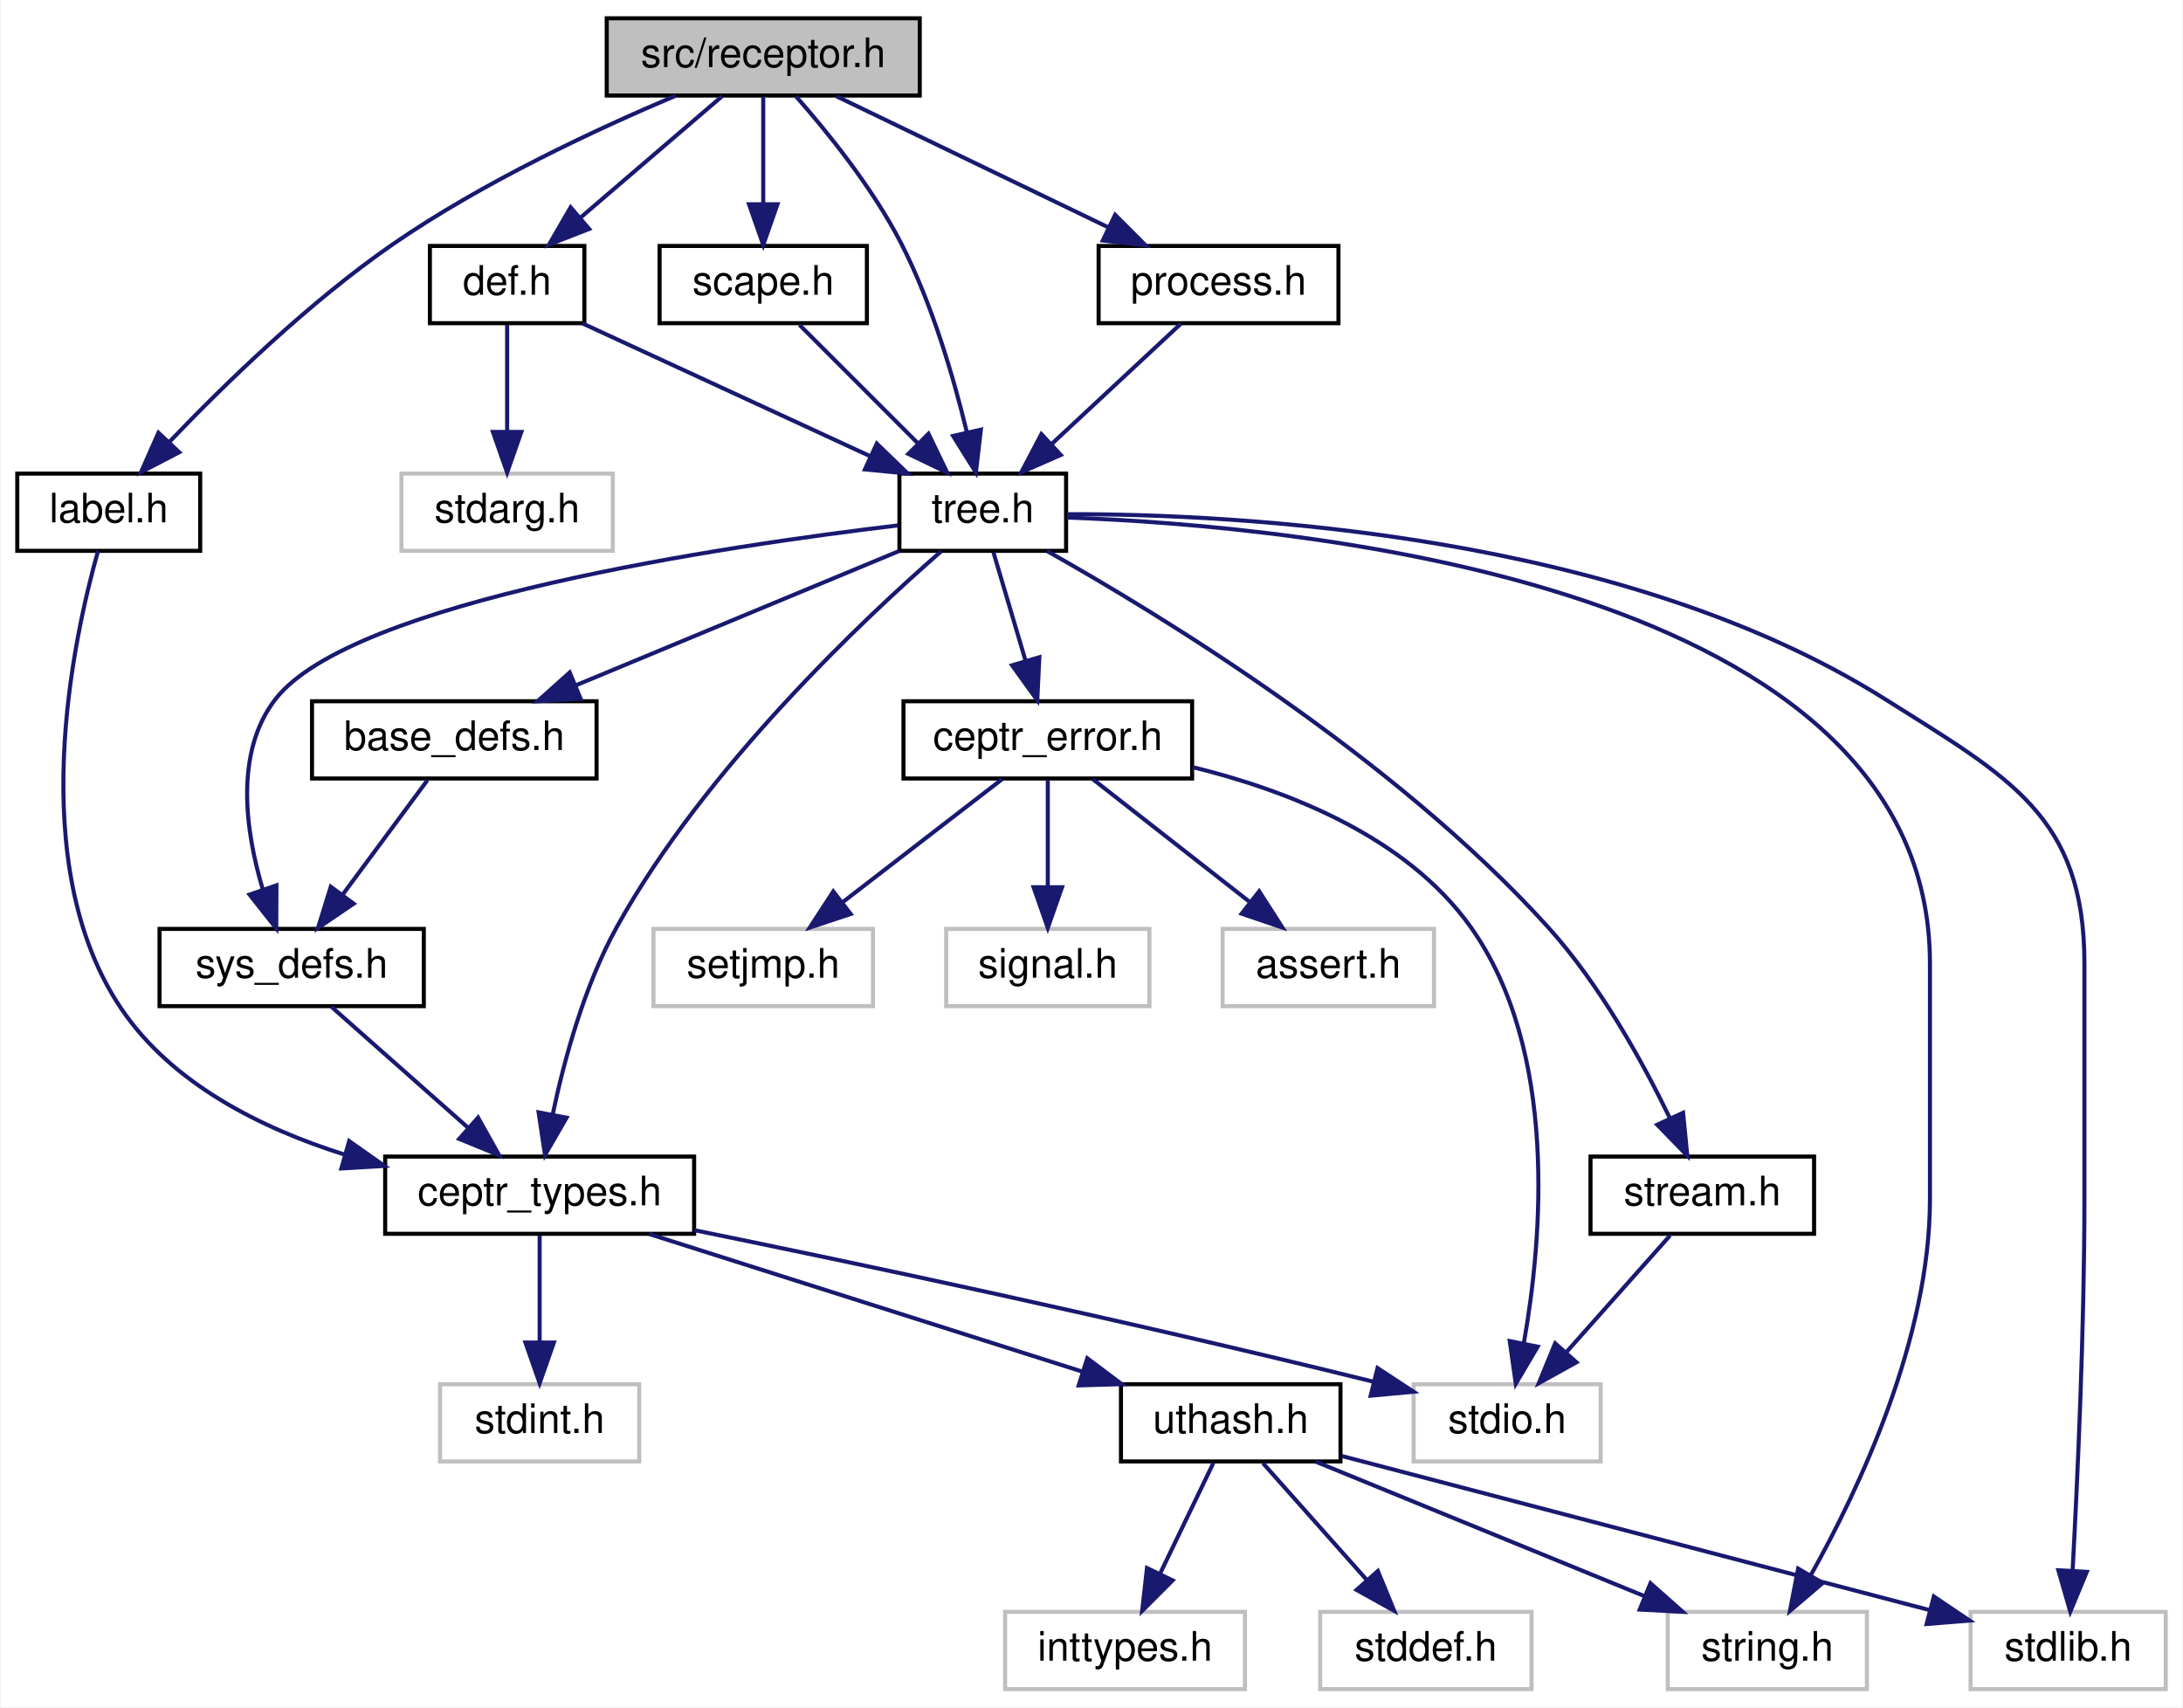
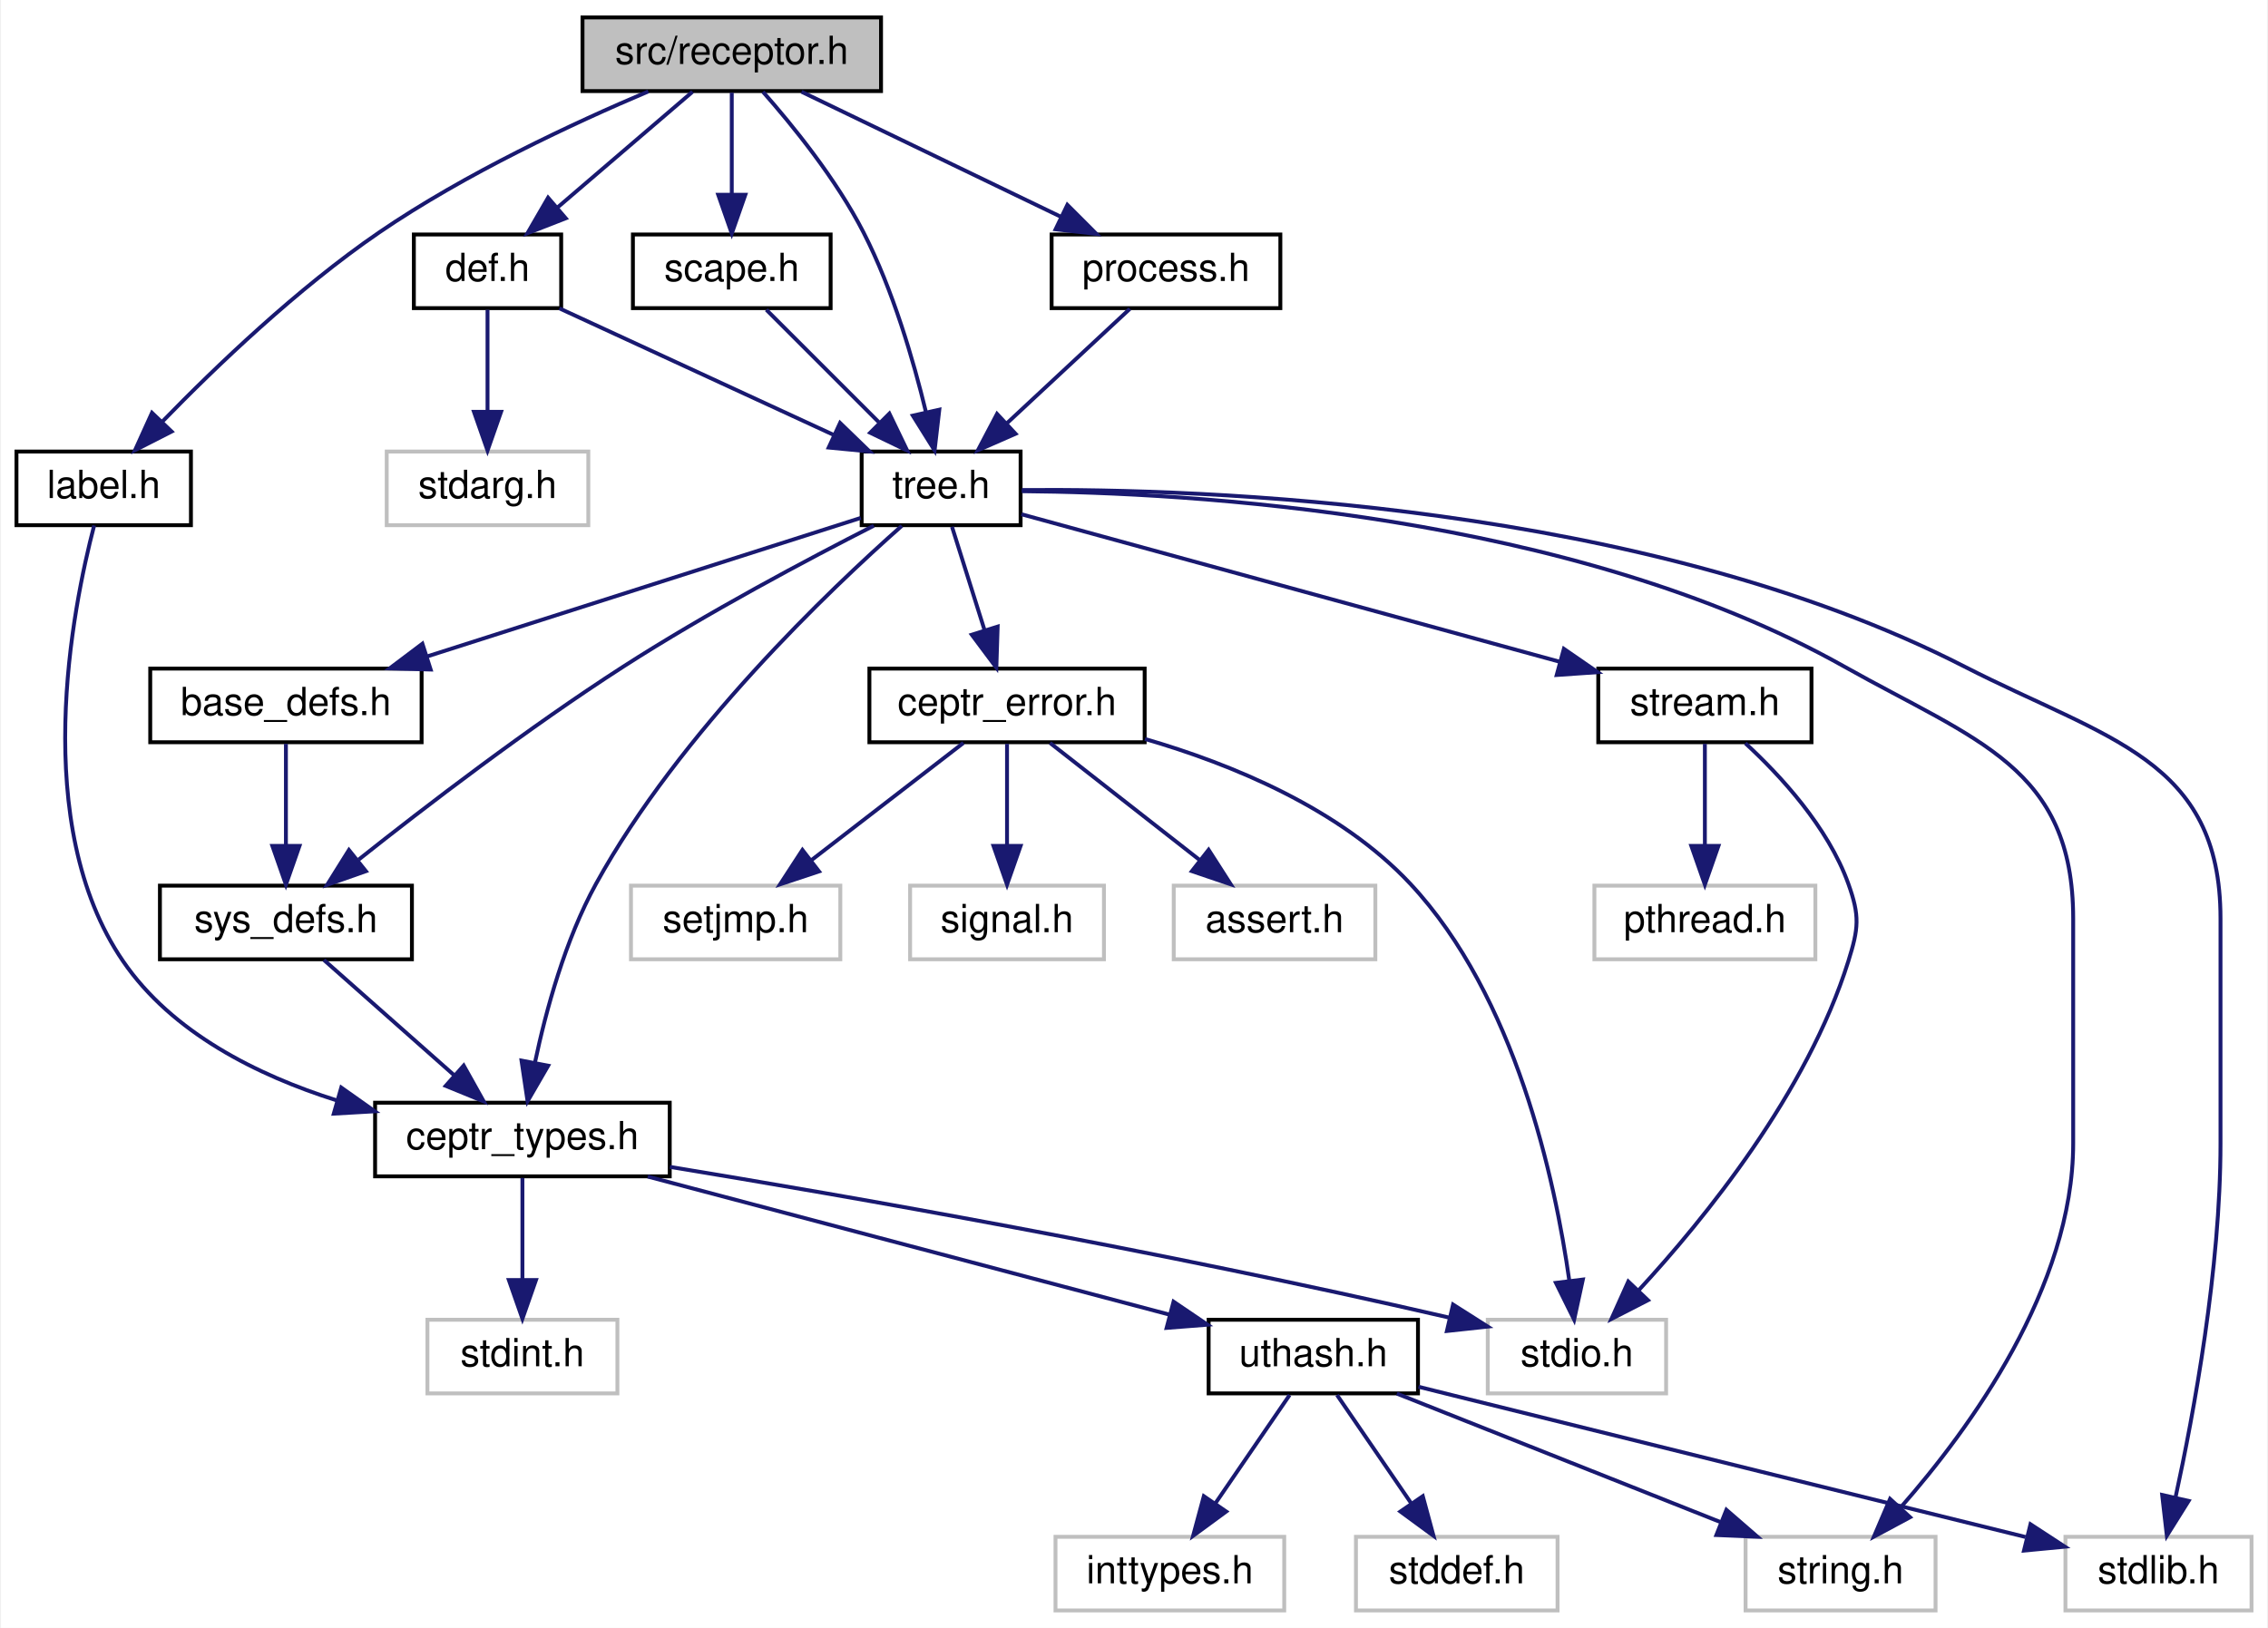
- <svg xmlns="http://www.w3.org/2000/svg" xmlns:xlink="http://www.w3.org/1999/xlink" width="537pt" height="420pt" viewBox="0.00 0.00 536.50 420.00">
+ <svg xmlns="http://www.w3.org/2000/svg" xmlns:xlink="http://www.w3.org/1999/xlink" width="585pt" height="420pt" viewBox="0.00 0.00 584.50 420.00">
  <g id="graph0" class="graph" transform="scale(1 1) rotate(0) translate(4 416)">
-     <polygon fill="white" stroke="none" points="-4,4 -4,-416 532.5,-416 532.5,4 -4,4" />
+     <polygon fill="white" stroke="none" points="-4,4 -4,-416 580.5,-416 580.5,4 -4,4" />
    <g id="node1" class="node">
-       <polygon fill="#bfbfbf" stroke="black" points="145,-392.5 145,-411.5 222,-411.5 222,-392.5 145,-392.5" />
-       <text text-anchor="middle" x="183.5" y="-399.5" font-family="Helvetica,sans-Serif" font-size="10.00">src/receptor.h</text>
+       <polygon fill="#bfbfbf" stroke="black" points="146,-392.5 146,-411.5 223,-411.5 223,-392.5 146,-392.5" />
+       <text text-anchor="middle" x="184.5" y="-399.5" font-family="Helvetica,sans-Serif" font-size="10.00">src/receptor.h</text>
    </g>
    <g id="node2" class="node">
      <g id="a_node2">
        <a xlink:href="tree_8h.html" target="_top" xlink:title="semantic trees header file ">
-           <polygon fill="white" stroke="black" points="217,-280.5 217,-299.5 258,-299.5 258,-280.5 217,-280.5" />
-           <text text-anchor="middle" x="237.5" y="-287.5" font-family="Helvetica,sans-Serif" font-size="10.00">tree.h</text>
+           <polygon fill="white" stroke="black" points="218,-280.5 218,-299.5 259,-299.5 259,-280.5 218,-280.5" />
+           <text text-anchor="middle" x="238.5" y="-287.5" font-family="Helvetica,sans-Serif" font-size="10.00">tree.h</text>
        </a>
      </g>
    </g>
    <g id="edge1" class="edge">
-       <path fill="none" stroke="midnightblue" d="M191.536,-392.321C199.155,-383.687 210.455,-369.774 217.5,-356 225.06,-341.218 230.35,-323.062 233.582,-309.7" />
-       <polygon fill="midnightblue" stroke="midnightblue" points="237.033,-310.307 235.817,-299.782 230.204,-308.768 237.033,-310.307" />
-     </g>
-     <g id="node18" class="node">
-       <g id="a_node18">
+       <path fill="none" stroke="midnightblue" d="M192.536,-392.321C200.155,-383.687 211.455,-369.774 218.5,-356 226.06,-341.218 231.35,-323.062 234.582,-309.7" />
+       <polygon fill="midnightblue" stroke="midnightblue" points="238.033,-310.307 236.817,-299.782 231.204,-308.768 238.033,-310.307" />
+     </g>
+     <g id="node19" class="node">
+       <g id="a_node19">
        <a xlink:href="def_8h.html" target="_top" xlink:title="header file for symbol and structure definition functions ">
-           <polygon fill="white" stroke="black" points="101.5,-336.5 101.5,-355.5 139.5,-355.5 139.5,-336.5 101.5,-336.5" />
-           <text text-anchor="middle" x="120.5" y="-343.5" font-family="Helvetica,sans-Serif" font-size="10.00">def.h</text>
-         </a>
-       </g>
-     </g>
-     <g id="edge23" class="edge">
-       <path fill="none" stroke="midnightblue" d="M173.378,-392.324C163.974,-384.263 149.756,-372.077 138.431,-362.369" />
-       <polygon fill="midnightblue" stroke="midnightblue" points="140.677,-359.684 130.806,-355.834 136.121,-364.999 140.677,-359.684" />
-     </g>
-     <g id="node20" class="node">
-       <g id="a_node20">
+           <polygon fill="white" stroke="black" points="102.5,-336.5 102.5,-355.5 140.5,-355.5 140.5,-336.5 102.5,-336.5" />
+           <text text-anchor="middle" x="121.5" y="-343.5" font-family="Helvetica,sans-Serif" font-size="10.00">def.h</text>
+         </a>
+       </g>
+     </g>
+     <g id="edge24" class="edge">
+       <path fill="none" stroke="midnightblue" d="M174.378,-392.324C164.974,-384.263 150.756,-372.077 139.431,-362.369" />
+       <polygon fill="midnightblue" stroke="midnightblue" points="141.677,-359.684 131.806,-355.834 137.121,-364.999 141.677,-359.684" />
+     </g>
+     <g id="node21" class="node">
+       <g id="a_node21">
        <a xlink:href="label_8h.html" target="_top" xlink:title="Label tables map human readable text strings to parts of semantic trees. ">
          <polygon fill="white" stroke="black" points="0,-280.5 0,-299.5 45,-299.5 45,-280.5 0,-280.5" />
          <text text-anchor="middle" x="22.5" y="-287.5" font-family="Helvetica,sans-Serif" font-size="10.00">label.h</text>
        </a>
      </g>
    </g>
-     <g id="edge26" class="edge">
-       <path fill="none" stroke="midnightblue" d="M161.941,-392.444C142.867,-384.394 114.698,-371.311 92.5,-356 71.73,-341.674 50.924,-321.418 37.46,-307.341" />
-       <polygon fill="midnightblue" stroke="midnightblue" points="39.833,-304.754 30.437,-299.858 34.728,-309.545 39.833,-304.754" />
-     </g>
-     <g id="node21" class="node">
-       <g id="a_node21">
-         <a xlink:href="process_8h.html" target="_top" xlink:title="processing header files ">
-           <polygon fill="white" stroke="black" points="266,-336.5 266,-355.5 325,-355.5 325,-336.5 266,-336.5" />
-           <text text-anchor="middle" x="295.5" y="-343.5" font-family="Helvetica,sans-Serif" font-size="10.00">process.h</text>
-         </a>
-       </g>
-     </g>
-     <g id="edge28" class="edge">
-       <path fill="none" stroke="midnightblue" d="M201.495,-392.324C219.538,-383.625 247.547,-370.12 268.303,-360.113" />
-       <polygon fill="midnightblue" stroke="midnightblue" points="270.062,-363.15 277.55,-355.655 267.022,-356.845 270.062,-363.15" />
+     <g id="edge27" class="edge">
+       <path fill="none" stroke="midnightblue" d="M162.967,-392.405C143.91,-384.331 115.752,-371.232 93.5,-356 72.519,-341.638 51.4,-321.389 37.716,-307.323" />
+       <polygon fill="midnightblue" stroke="midnightblue" points="40.014,-304.662 30.576,-299.847 34.952,-309.496 40.014,-304.662" />
    </g>
    <g id="node22" class="node">
      <g id="a_node22">
+         <a xlink:href="process_8h.html" target="_top" xlink:title="processing header files ">
+           <polygon fill="white" stroke="black" points="267,-336.5 267,-355.5 326,-355.5 326,-336.5 267,-336.5" />
+           <text text-anchor="middle" x="296.5" y="-343.5" font-family="Helvetica,sans-Serif" font-size="10.00">process.h</text>
+         </a>
+       </g>
+     </g>
+     <g id="edge29" class="edge">
+       <path fill="none" stroke="midnightblue" d="M202.495,-392.324C220.538,-383.625 248.547,-370.12 269.303,-360.113" />
+       <polygon fill="midnightblue" stroke="midnightblue" points="271.062,-363.15 278.55,-355.655 268.022,-356.845 271.062,-363.15" />
+     </g>
+     <g id="node23" class="node">
+       <g id="a_node23">
        <a xlink:href="scape_8h.html" target="_top" xlink:title="scape header files ">
-           <polygon fill="white" stroke="black" points="158,-336.5 158,-355.5 209,-355.5 209,-336.5 158,-336.5" />
-           <text text-anchor="middle" x="183.5" y="-343.5" font-family="Helvetica,sans-Serif" font-size="10.00">scape.h</text>
-         </a>
-       </g>
-     </g>
-     <g id="edge30" class="edge">
-       <path fill="none" stroke="midnightblue" d="M183.5,-392.083C183.5,-385.006 183.5,-374.861 183.5,-365.986" />
-       <polygon fill="midnightblue" stroke="midnightblue" points="187,-365.751 183.5,-355.751 180,-365.751 187,-365.751" />
+           <polygon fill="white" stroke="black" points="159,-336.5 159,-355.5 210,-355.5 210,-336.5 159,-336.5" />
+           <text text-anchor="middle" x="184.5" y="-343.5" font-family="Helvetica,sans-Serif" font-size="10.00">scape.h</text>
+         </a>
+       </g>
+     </g>
+     <g id="edge31" class="edge">
+       <path fill="none" stroke="midnightblue" d="M184.5,-392.083C184.5,-385.006 184.5,-374.861 184.5,-365.986" />
+       <polygon fill="midnightblue" stroke="midnightblue" points="188,-365.751 184.5,-355.751 181,-365.751 188,-365.751" />
    </g>
    <g id="node3" class="node">
-       <polygon fill="white" stroke="#bfbfbf" points="406,-0.5 406,-19.5 455,-19.5 455,-0.5 406,-0.5" />
-       <text text-anchor="middle" x="430.5" y="-7.5" font-family="Helvetica,sans-Serif" font-size="10.00">string.h</text>
+       <polygon fill="white" stroke="#bfbfbf" points="446,-0.5 446,-19.5 495,-19.5 495,-0.5 446,-0.5" />
+       <text text-anchor="middle" x="470.5" y="-7.5" font-family="Helvetica,sans-Serif" font-size="10.00">string.h</text>
    </g>
    <g id="edge2" class="edge">
-       <path fill="none" stroke="midnightblue" d="M258.177,-288.692C315.201,-286.646 470.5,-272.491 470.5,-179 470.5,-179 470.5,-179 470.5,-121 470.5,-86.617 453.026,-49.631 441.177,-28.503" />
-       <polygon fill="midnightblue" stroke="midnightblue" points="444.123,-26.607 436.062,-19.732 438.076,-30.133 444.123,-26.607" />
+       <path fill="none" stroke="midnightblue" d="M259.299,-289.265C301.927,-288.931 401.116,-283.58 471.5,-244 505.507,-224.877 530.5,-218.015 530.5,-179 530.5,-179 530.5,-179 530.5,-121 530.5,-83.883 503.846,-47.378 486.069,-27.158" />
+       <polygon fill="midnightblue" stroke="midnightblue" points="488.428,-24.552 479.097,-19.535 483.263,-29.276 488.428,-24.552" />
    </g>
    <g id="node4" class="node">
-       <polygon fill="white" stroke="#bfbfbf" points="480.5,-0.5 480.5,-19.5 528.5,-19.5 528.5,-0.5 480.5,-0.5" />
-       <text text-anchor="middle" x="504.5" y="-7.5" font-family="Helvetica,sans-Serif" font-size="10.00">stdlib.h</text>
+       <polygon fill="white" stroke="#bfbfbf" points="528.5,-0.5 528.5,-19.5 576.5,-19.5 576.5,-0.5 528.5,-0.5" />
+       <text text-anchor="middle" x="552.5" y="-7.5" font-family="Helvetica,sans-Serif" font-size="10.00">stdlib.h</text>
    </g>
    <g id="edge3" class="edge">
-       <path fill="none" stroke="midnightblue" d="M258.257,-289.518C299.776,-289.597 394.627,-284.891 459.5,-244 490.105,-224.709 508.5,-215.178 508.5,-179 508.5,-179 508.5,-179 508.5,-121 508.5,-88.927 506.781,-51.628 505.596,-29.741" />
-       <polygon fill="midnightblue" stroke="midnightblue" points="509.08,-29.341 505.023,-19.554 502.091,-29.735 509.08,-29.341" />
+       <path fill="none" stroke="midnightblue" d="M259.338,-289.57C305.73,-289.992 419.94,-286.281 502.5,-244 539.145,-225.233 568.5,-220.171 568.5,-179 568.5,-179 568.5,-179 568.5,-121 568.5,-88.626 561.629,-51.445 556.893,-29.659" />
+       <polygon fill="midnightblue" stroke="midnightblue" points="560.277,-28.759 554.658,-19.777 553.45,-30.303 560.277,-28.759" />
    </g>
    <g id="node5" class="node">
      <g id="a_node5">
        <a xlink:href="ceptr__error_8h_source.html" target="_top" xlink:title="ceptr_error.h">
-           <polygon fill="white" stroke="black" points="218,-224.5 218,-243.5 289,-243.5 289,-224.5 218,-224.5" />
-           <text text-anchor="middle" x="253.5" y="-231.5" font-family="Helvetica,sans-Serif" font-size="10.00">ceptr_error.h</text>
+           <polygon fill="white" stroke="black" points="220,-224.5 220,-243.5 291,-243.5 291,-224.5 220,-224.5" />
+           <text text-anchor="middle" x="255.5" y="-231.5" font-family="Helvetica,sans-Serif" font-size="10.00">ceptr_error.h</text>
        </a>
      </g>
    </g>
    <g id="edge4" class="edge">
-       <path fill="none" stroke="midnightblue" d="M240.142,-280.083C242.286,-272.849 245.379,-262.409 248.049,-253.397" />
-       <polygon fill="midnightblue" stroke="midnightblue" points="251.422,-254.333 250.907,-243.751 244.71,-252.345 251.422,-254.333" />
+       <path fill="none" stroke="midnightblue" d="M241.307,-280.083C243.585,-272.849 246.871,-262.409 249.708,-253.397" />
+       <polygon fill="midnightblue" stroke="midnightblue" points="253.081,-254.341 252.745,-243.751 246.404,-252.239 253.081,-254.341" />
    </g>
    <g id="node10" class="node">
      <g id="a_node10">
        <a xlink:href="sys__defs_8h.html" target="_top" xlink:title="Defines types and vars for system defined semantics. ">
-           <polygon fill="white" stroke="black" points="35,-168.5 35,-187.5 100,-187.5 100,-168.5 35,-168.5" />
-           <text text-anchor="middle" x="67.5" y="-175.5" font-family="Helvetica,sans-Serif" font-size="10.00">sys_defs.h</text>
+           <polygon fill="white" stroke="black" points="37,-168.5 37,-187.5 102,-187.5 102,-168.5 37,-168.5" />
+           <text text-anchor="middle" x="69.5" y="-175.5" font-family="Helvetica,sans-Serif" font-size="10.00">sys_defs.h</text>
        </a>
      </g>
    </g>
    <g id="edge9" class="edge">
-       <path fill="none" stroke="midnightblue" d="M216.712,-286.766C174.741,-281.781 82.268,-268.24 63.5,-244 53.351,-230.892 56.14,-211.477 60.376,-197.279" />
-       <polygon fill="midnightblue" stroke="midnightblue" points="63.752,-198.224 63.706,-187.629 57.135,-195.94 63.752,-198.224" />
+       <path fill="none" stroke="midnightblue" d="M221.136,-280.369C204.255,-271.771 178.076,-257.884 156.5,-244 132.062,-228.274 105.514,-207.922 88.255,-194.215" />
+       <polygon fill="midnightblue" stroke="midnightblue" points="90.13,-191.233 80.137,-187.713 85.754,-196.696 90.13,-191.233" />
    </g>
    <g id="node11" class="node">
      <g id="a_node11">
        <a xlink:href="ceptr__types_8h_source.html" target="_top" xlink:title="ceptr_types.h">
-           <polygon fill="white" stroke="black" points="90.5,-112.5 90.5,-131.5 166.5,-131.5 166.5,-112.5 90.5,-112.5" />
-           <text text-anchor="middle" x="128.5" y="-119.5" font-family="Helvetica,sans-Serif" font-size="10.00">ceptr_types.h</text>
+           <polygon fill="white" stroke="black" points="92.5,-112.5 92.5,-131.5 168.5,-131.5 168.5,-112.5 92.5,-112.5" />
+           <text text-anchor="middle" x="130.5" y="-119.5" font-family="Helvetica,sans-Serif" font-size="10.00">ceptr_types.h</text>
        </a>
      </g>
    </g>
    <g id="edge20" class="edge">
-       <path fill="none" stroke="midnightblue" d="M227.246,-280.361C208.643,-264.146 169.247,-227.235 147.5,-188 139.485,-173.54 134.542,-155.352 131.715,-141.896" />
-       <polygon fill="midnightblue" stroke="midnightblue" points="135.12,-141.063 129.817,-131.891 128.242,-142.368 135.12,-141.063" />
+       <path fill="none" stroke="midnightblue" d="M228.365,-280.335C209.977,-264.079 171.032,-227.102 149.5,-188 141.525,-173.517 136.578,-155.332 133.739,-141.882" />
+       <polygon fill="midnightblue" stroke="midnightblue" points="137.144,-141.05 131.83,-131.883 130.268,-142.362 137.144,-141.05" />
    </g>
    <g id="node16" class="node">
      <g id="a_node16">
        <a xlink:href="base__defs_8h.html" target="_top" xlink:title="auto-generated system definitions ">
-           <polygon fill="white" stroke="black" points="72.5,-224.5 72.5,-243.5 142.5,-243.5 142.5,-224.5 72.5,-224.5" />
-           <text text-anchor="middle" x="107.5" y="-231.5" font-family="Helvetica,sans-Serif" font-size="10.00">base_defs.h</text>
+           <polygon fill="white" stroke="black" points="34.5,-224.5 34.5,-243.5 104.5,-243.5 104.5,-224.5 34.5,-224.5" />
+           <text text-anchor="middle" x="69.5" y="-231.5" font-family="Helvetica,sans-Serif" font-size="10.00">base_defs.h</text>
        </a>
      </g>
    </g>
    <g id="edge18" class="edge">
-       <path fill="none" stroke="midnightblue" d="M216.901,-280.444C195.507,-271.557 161.819,-257.563 137.476,-247.451" />
-       <polygon fill="midnightblue" stroke="midnightblue" points="138.58,-244.12 128.003,-243.516 135.895,-250.585 138.58,-244.12" />
+       <path fill="none" stroke="midnightblue" d="M217.777,-282.379C189.94,-273.484 140.027,-257.535 105.864,-246.619" />
+       <polygon fill="midnightblue" stroke="midnightblue" points="106.834,-243.255 96.244,-243.545 104.704,-249.923 106.834,-243.255" />
    </g>
    <g id="node17" class="node">
      <g id="a_node17">
        <a xlink:href="stream_8h.html" target="_top" xlink:title="streams abstraction header file ">
-           <polygon fill="white" stroke="black" points="387,-112.5 387,-131.5 442,-131.5 442,-112.5 387,-112.5" />
-           <text text-anchor="middle" x="414.5" y="-119.5" font-family="Helvetica,sans-Serif" font-size="10.00">stream.h</text>
+           <polygon fill="white" stroke="black" points="408,-224.5 408,-243.5 463,-243.5 463,-224.5 408,-224.5" />
+           <text text-anchor="middle" x="435.5" y="-231.5" font-family="Helvetica,sans-Serif" font-size="10.00">stream.h</text>
        </a>
      </g>
    </g>
    <g id="edge21" class="edge">
-       <path fill="none" stroke="midnightblue" d="M253.304,-280.455C280.931,-264.928 338.663,-229.796 376.5,-188 389.223,-173.946 399.727,-154.954 406.442,-141.129" />
-       <polygon fill="midnightblue" stroke="midnightblue" points="409.768,-142.276 410.812,-131.733 403.421,-139.324 409.768,-142.276" />
+       <path fill="none" stroke="midnightblue" d="M259.21,-283.323C292.156,-274.292 356.979,-256.524 398.173,-245.232" />
+       <polygon fill="midnightblue" stroke="midnightblue" points="399.13,-248.599 407.849,-242.579 397.28,-241.848 399.13,-248.599" />
    </g>
    <g id="node6" class="node">
-       <polygon fill="white" stroke="#bfbfbf" points="343.5,-56.5 343.5,-75.5 389.5,-75.5 389.5,-56.5 343.5,-56.5" />
-       <text text-anchor="middle" x="366.5" y="-63.5" font-family="Helvetica,sans-Serif" font-size="10.00">stdio.h</text>
+       <polygon fill="white" stroke="#bfbfbf" points="379.5,-56.5 379.5,-75.5 425.5,-75.5 425.5,-56.5 379.5,-56.5" />
+       <text text-anchor="middle" x="402.5" y="-63.5" font-family="Helvetica,sans-Serif" font-size="10.00">stdio.h</text>
    </g>
    <g id="edge5" class="edge">
-       <path fill="none" stroke="midnightblue" d="M289.134,-227.294C312.56,-221.553 341.705,-210.202 357.5,-188 379.199,-157.498 375.11,-111.038 370.579,-85.473" />
-       <polygon fill="midnightblue" stroke="midnightblue" points="374.002,-84.741 368.62,-75.615 367.136,-86.105 374.002,-84.741" />
+       <path fill="none" stroke="midnightblue" d="M291.08,-225.344C313.429,-218.851 341.359,-207.398 359.5,-188 386.693,-158.923 396.872,-111.535 400.542,-85.53" />
+       <polygon fill="midnightblue" stroke="midnightblue" points="404.026,-85.873 401.777,-75.519 397.079,-85.015 404.026,-85.873" />
    </g>
    <g id="node7" class="node">
-       <polygon fill="white" stroke="#bfbfbf" points="228.5,-168.5 228.5,-187.5 278.5,-187.5 278.5,-168.5 228.5,-168.5" />
-       <text text-anchor="middle" x="253.5" y="-175.5" font-family="Helvetica,sans-Serif" font-size="10.00">signal.h</text>
+       <polygon fill="white" stroke="#bfbfbf" points="230.5,-168.5 230.5,-187.5 280.5,-187.5 280.5,-168.5 230.5,-168.5" />
+       <text text-anchor="middle" x="255.5" y="-175.5" font-family="Helvetica,sans-Serif" font-size="10.00">signal.h</text>
    </g>
    <g id="edge6" class="edge">
-       <path fill="none" stroke="midnightblue" d="M253.5,-224.083C253.5,-217.006 253.5,-206.861 253.5,-197.986" />
-       <polygon fill="midnightblue" stroke="midnightblue" points="257,-197.751 253.5,-187.751 250,-197.751 257,-197.751" />
+       <path fill="none" stroke="midnightblue" d="M255.5,-224.083C255.5,-217.006 255.5,-206.861 255.5,-197.986" />
+       <polygon fill="midnightblue" stroke="midnightblue" points="259,-197.751 255.5,-187.751 252,-197.751 259,-197.751" />
    </g>
    <g id="node8" class="node">
-       <polygon fill="white" stroke="#bfbfbf" points="296.5,-168.5 296.5,-187.5 348.5,-187.5 348.5,-168.5 296.5,-168.5" />
-       <text text-anchor="middle" x="322.5" y="-175.5" font-family="Helvetica,sans-Serif" font-size="10.00">assert.h</text>
+       <polygon fill="white" stroke="#bfbfbf" points="298.5,-168.5 298.5,-187.5 350.5,-187.5 350.5,-168.5 298.5,-168.5" />
+       <text text-anchor="middle" x="324.5" y="-175.5" font-family="Helvetica,sans-Serif" font-size="10.00">assert.h</text>
    </g>
    <g id="edge7" class="edge">
-       <path fill="none" stroke="midnightblue" d="M264.586,-224.324C274.986,-216.185 290.761,-203.839 303.222,-194.087" />
-       <polygon fill="midnightblue" stroke="midnightblue" points="305.494,-196.753 311.212,-187.834 301.18,-191.241 305.494,-196.753" />
+       <path fill="none" stroke="midnightblue" d="M266.586,-224.324C276.986,-216.185 292.761,-203.839 305.222,-194.087" />
+       <polygon fill="midnightblue" stroke="midnightblue" points="307.494,-196.753 313.212,-187.834 303.18,-191.241 307.494,-196.753" />
    </g>
    <g id="node9" class="node">
-       <polygon fill="white" stroke="#bfbfbf" points="156.5,-168.5 156.5,-187.5 210.5,-187.5 210.5,-168.5 156.5,-168.5" />
-       <text text-anchor="middle" x="183.5" y="-175.5" font-family="Helvetica,sans-Serif" font-size="10.00">setjmp.h</text>
+       <polygon fill="white" stroke="#bfbfbf" points="158.5,-168.5 158.5,-187.5 212.5,-187.5 212.5,-168.5 158.5,-168.5" />
+       <text text-anchor="middle" x="185.5" y="-175.5" font-family="Helvetica,sans-Serif" font-size="10.00">setjmp.h</text>
    </g>
    <g id="edge8" class="edge">
-       <path fill="none" stroke="midnightblue" d="M242.253,-224.324C231.703,-216.185 215.699,-203.839 203.058,-194.087" />
-       <polygon fill="midnightblue" stroke="midnightblue" points="205.007,-191.171 194.951,-187.834 200.731,-196.713 205.007,-191.171" />
+       <path fill="none" stroke="midnightblue" d="M244.253,-224.324C233.703,-216.185 217.699,-203.839 205.058,-194.087" />
+       <polygon fill="midnightblue" stroke="midnightblue" points="207.007,-191.171 196.951,-187.834 202.731,-196.713 207.007,-191.171" />
    </g>
    <g id="edge10" class="edge">
-       <path fill="none" stroke="midnightblue" d="M77.301,-168.324C86.318,-160.341 99.906,-148.313 110.818,-138.653" />
-       <polygon fill="midnightblue" stroke="midnightblue" points="113.353,-141.083 118.521,-131.834 108.713,-135.842 113.353,-141.083" />
+       <path fill="none" stroke="midnightblue" d="M79.301,-168.324C88.318,-160.341 101.906,-148.313 112.818,-138.653" />
+       <polygon fill="midnightblue" stroke="midnightblue" points="115.353,-141.083 120.521,-131.834 110.713,-135.842 115.353,-141.083" />
    </g>
    <g id="edge12" class="edge">
-       <path fill="none" stroke="midnightblue" d="M166.624,-113.375C206.067,-105.331 269.659,-91.93 333.621,-76.108" />
-       <polygon fill="midnightblue" stroke="midnightblue" points="334.615,-79.467 343.471,-73.652 332.922,-72.675 334.615,-79.467" />
+       <path fill="none" stroke="midnightblue" d="M168.544,-114.94C214.106,-107.447 292.906,-93.741 369.657,-76.029" />
+       <polygon fill="midnightblue" stroke="midnightblue" points="370.548,-79.415 379.491,-73.735 368.958,-72.599 370.548,-79.415" />
    </g>
    <g id="node12" class="node">
-       <polygon fill="white" stroke="#bfbfbf" points="104,-56.5 104,-75.5 153,-75.5 153,-56.5 104,-56.5" />
-       <text text-anchor="middle" x="128.5" y="-63.5" font-family="Helvetica,sans-Serif" font-size="10.00">stdint.h</text>
+       <polygon fill="white" stroke="#bfbfbf" points="106,-56.5 106,-75.5 155,-75.5 155,-56.5 106,-56.5" />
+       <text text-anchor="middle" x="130.5" y="-63.5" font-family="Helvetica,sans-Serif" font-size="10.00">stdint.h</text>
    </g>
    <g id="edge11" class="edge">
-       <path fill="none" stroke="midnightblue" d="M128.5,-112.083C128.5,-105.006 128.5,-94.861 128.5,-85.987" />
-       <polygon fill="midnightblue" stroke="midnightblue" points="132,-85.751 128.5,-75.751 125,-85.751 132,-85.751" />
+       <path fill="none" stroke="midnightblue" d="M130.5,-112.083C130.5,-105.006 130.5,-94.861 130.5,-85.987" />
+       <polygon fill="midnightblue" stroke="midnightblue" points="134,-85.751 130.5,-75.751 127,-85.751 134,-85.751" />
    </g>
    <g id="node13" class="node">
      <g id="a_node13">
        <a xlink:href="uthash_8h_source.html" target="_top" xlink:title="uthash.h">
-           <polygon fill="white" stroke="black" points="271.5,-56.5 271.5,-75.5 325.5,-75.5 325.5,-56.5 271.5,-56.5" />
-           <text text-anchor="middle" x="298.5" y="-63.5" font-family="Helvetica,sans-Serif" font-size="10.00">uthash.h</text>
+           <polygon fill="white" stroke="black" points="307.5,-56.5 307.5,-75.5 361.5,-75.5 361.5,-56.5 307.5,-56.5" />
+           <text text-anchor="middle" x="334.5" y="-63.5" font-family="Helvetica,sans-Serif" font-size="10.00">uthash.h</text>
        </a>
      </g>
    </g>
    <g id="edge13" class="edge">
-       <path fill="none" stroke="midnightblue" d="M155.437,-112.444C184.16,-103.32 229.829,-88.813 261.821,-78.651" />
-       <polygon fill="midnightblue" stroke="midnightblue" points="263.218,-81.88 271.689,-75.516 261.099,-75.208 263.218,-81.88" />
+       <path fill="none" stroke="midnightblue" d="M162.824,-112.444C199.436,-102.752 258.99,-86.988 297.45,-76.808" />
+       <polygon fill="midnightblue" stroke="midnightblue" points="298.452,-80.163 307.223,-74.22 296.661,-73.396 298.452,-80.163" />
    </g>
    <g id="edge14" class="edge">
-       <path fill="none" stroke="midnightblue" d="M319.416,-56.444C341.236,-47.517 375.65,-33.439 400.392,-23.317" />
-       <polygon fill="midnightblue" stroke="midnightblue" points="401.752,-26.542 409.682,-19.516 399.101,-20.063 401.752,-26.542" />
+       <path fill="none" stroke="midnightblue" d="M356.05,-56.444C378.531,-47.517 413.988,-33.439 439.48,-23.317" />
+       <polygon fill="midnightblue" stroke="midnightblue" points="441.049,-26.46 449.051,-19.516 438.465,-19.954 441.049,-26.46" />
    </g>
    <g id="edge16" class="edge">
-       <path fill="none" stroke="midnightblue" d="M325.855,-57.829C363.186,-48.043 430.064,-30.512 470.552,-19.899" />
-       <polygon fill="midnightblue" stroke="midnightblue" points="471.457,-23.28 480.243,-17.359 469.682,-16.509 471.457,-23.28" />
+       <path fill="none" stroke="midnightblue" d="M361.625,-58.211C364.619,-57.464 367.624,-56.715 370.5,-56 421.961,-43.206 481.633,-28.471 518.223,-19.447" />
+       <polygon fill="midnightblue" stroke="midnightblue" points="519.483,-22.741 528.354,-16.949 517.807,-15.945 519.483,-22.741" />
    </g>
    <g id="node14" class="node">
-       <polygon fill="white" stroke="#bfbfbf" points="320.5,-0.5 320.5,-19.5 372.5,-19.5 372.5,-0.5 320.5,-0.5" />
-       <text text-anchor="middle" x="346.5" y="-7.5" font-family="Helvetica,sans-Serif" font-size="10.00">stddef.h</text>
+       <polygon fill="white" stroke="#bfbfbf" points="345.5,-0.5 345.5,-19.5 397.5,-19.5 397.5,-0.5 345.5,-0.5" />
+       <text text-anchor="middle" x="371.5" y="-7.5" font-family="Helvetica,sans-Serif" font-size="10.00">stddef.h</text>
    </g>
    <g id="edge15" class="edge">
-       <path fill="none" stroke="midnightblue" d="M306.426,-56.083C313.346,-48.298 323.565,-36.801 331.952,-27.366" />
-       <polygon fill="midnightblue" stroke="midnightblue" points="334.694,-29.55 338.721,-19.751 329.462,-24.9 334.694,-29.55" />
+       <path fill="none" stroke="midnightblue" d="M340.61,-56.083C345.782,-48.534 353.346,-37.495 359.694,-28.23" />
+       <polygon fill="midnightblue" stroke="midnightblue" points="362.739,-29.979 365.504,-19.751 356.964,-26.022 362.739,-29.979" />
    </g>
    <g id="node15" class="node">
-       <polygon fill="white" stroke="#bfbfbf" points="243,-0.5 243,-19.5 302,-19.5 302,-0.5 243,-0.5" />
-       <text text-anchor="middle" x="272.5" y="-7.5" font-family="Helvetica,sans-Serif" font-size="10.00">inttypes.h</text>
+       <polygon fill="white" stroke="#bfbfbf" points="268,-0.5 268,-19.5 327,-19.5 327,-0.5 268,-0.5" />
+       <text text-anchor="middle" x="297.5" y="-7.5" font-family="Helvetica,sans-Serif" font-size="10.00">inttypes.h</text>
    </g>
    <g id="edge17" class="edge">
-       <path fill="none" stroke="midnightblue" d="M294.207,-56.083C290.648,-48.691 285.478,-37.953 281.076,-28.811" />
-       <polygon fill="midnightblue" stroke="midnightblue" points="284.205,-27.243 276.713,-19.751 277.898,-30.279 284.205,-27.243" />
+       <path fill="none" stroke="midnightblue" d="M328.39,-56.083C323.218,-48.534 315.654,-37.495 309.306,-28.23" />
+       <polygon fill="midnightblue" stroke="midnightblue" points="312.036,-26.022 303.496,-19.751 306.261,-29.979 312.036,-26.022" />
    </g>
    <g id="edge19" class="edge">
-       <path fill="none" stroke="midnightblue" d="M100.895,-224.083C95.245,-216.455 86.955,-205.264 80.049,-195.941" />
-       <polygon fill="midnightblue" stroke="midnightblue" points="82.747,-193.703 73.982,-187.751 77.122,-197.87 82.747,-193.703" />
+       <path fill="none" stroke="midnightblue" d="M69.5,-224.083C69.5,-217.006 69.5,-206.861 69.5,-197.986" />
+       <polygon fill="midnightblue" stroke="midnightblue" points="73,-197.751 69.5,-187.751 66,-197.751 73,-197.751" />
    </g>
    <g id="edge22" class="edge">
-       <path fill="none" stroke="midnightblue" d="M406.574,-112.083C399.654,-104.298 389.435,-92.802 381.048,-83.367" />
-       <polygon fill="midnightblue" stroke="midnightblue" points="383.538,-80.9 374.279,-75.751 378.306,-85.55 383.538,-80.9" />
-     </g>
-     <g id="edge24" class="edge">
-       <path fill="none" stroke="midnightblue" d="M139.039,-336.444C158.123,-327.636 188.075,-313.812 209.936,-303.722" />
-       <polygon fill="midnightblue" stroke="midnightblue" points="211.435,-306.885 219.048,-299.516 208.501,-300.529 211.435,-306.885" />
-     </g>
-     <g id="node19" class="node">
-       <polygon fill="white" stroke="#bfbfbf" points="94.5,-280.5 94.5,-299.5 146.5,-299.5 146.5,-280.5 94.5,-280.5" />
-       <text text-anchor="middle" x="120.5" y="-287.5" font-family="Helvetica,sans-Serif" font-size="10.00">stdarg.h</text>
+       <path fill="none" stroke="midnightblue" d="M445.938,-224.245C454.924,-215.969 467.246,-202.663 472.5,-188 475.498,-179.632 475.153,-176.484 472.5,-168 461.908,-134.121 435.516,-101.618 418.336,-83.012" />
+       <polygon fill="midnightblue" stroke="midnightblue" points="420.82,-80.545 411.395,-75.706 415.745,-85.366 420.82,-80.545" />
+     </g>
+     <g id="node18" class="node">
+       <polygon fill="white" stroke="#bfbfbf" points="407,-168.5 407,-187.5 464,-187.5 464,-168.5 407,-168.5" />
+       <text text-anchor="middle" x="435.5" y="-175.5" font-family="Helvetica,sans-Serif" font-size="10.00">pthread.h</text>
+     </g>
+     <g id="edge23" class="edge">
+       <path fill="none" stroke="midnightblue" d="M435.5,-224.083C435.5,-217.006 435.5,-206.861 435.5,-197.986" />
+       <polygon fill="midnightblue" stroke="midnightblue" points="439,-197.751 435.5,-187.751 432,-197.751 439,-197.751" />
    </g>
    <g id="edge25" class="edge">
-       <path fill="none" stroke="midnightblue" d="M120.5,-336.083C120.5,-329.006 120.5,-318.861 120.5,-309.986" />
-       <polygon fill="midnightblue" stroke="midnightblue" points="124,-309.751 120.5,-299.751 117,-309.751 124,-309.751" />
-     </g>
-     <g id="edge27" class="edge">
-       <path fill="none" stroke="midnightblue" d="M19.861,-280.454C13.879,-259.289 1.585,-203.576 25.5,-168 37.99,-149.42 59.972,-138.456 80.429,-132.012" />
-       <polygon fill="midnightblue" stroke="midnightblue" points="81.643,-135.306 90.301,-129.199 79.725,-128.574 81.643,-135.306" />
-     </g>
-     <g id="edge29" class="edge">
-       <path fill="none" stroke="midnightblue" d="M286.181,-336.324C277.607,-328.341 264.688,-316.313 254.312,-306.653" />
-       <polygon fill="midnightblue" stroke="midnightblue" points="256.692,-304.086 246.988,-299.834 251.922,-309.21 256.692,-304.086" />
-     </g>
-     <g id="edge31" class="edge">
-       <path fill="none" stroke="midnightblue" d="M192.417,-336.083C200.28,-328.22 211.931,-316.569 221.419,-307.081" />
-       <polygon fill="midnightblue" stroke="midnightblue" points="224.153,-309.297 228.749,-299.751 219.203,-304.347 224.153,-309.297" />
+       <path fill="none" stroke="midnightblue" d="M140.039,-336.444C159.123,-327.636 189.075,-313.812 210.936,-303.722" />
+       <polygon fill="midnightblue" stroke="midnightblue" points="212.435,-306.885 220.048,-299.516 209.501,-300.529 212.435,-306.885" />
+     </g>
+     <g id="node20" class="node">
+       <polygon fill="white" stroke="#bfbfbf" points="95.5,-280.5 95.5,-299.5 147.5,-299.5 147.5,-280.5 95.5,-280.5" />
+       <text text-anchor="middle" x="121.5" y="-287.5" font-family="Helvetica,sans-Serif" font-size="10.00">stdarg.h</text>
+     </g>
+     <g id="edge26" class="edge">
+       <path fill="none" stroke="midnightblue" d="M121.5,-336.083C121.5,-329.006 121.5,-318.861 121.5,-309.986" />
+       <polygon fill="midnightblue" stroke="midnightblue" points="125,-309.751 121.5,-299.751 118,-309.751 125,-309.751" />
+     </g>
+     <g id="edge28" class="edge">
+       <path fill="none" stroke="midnightblue" d="M20.037,-280.432C14.485,-259.216 3.279,-203.397 27.5,-168 40.143,-149.524 62.14,-138.57 82.569,-132.107" />
+       <polygon fill="midnightblue" stroke="midnightblue" points="83.775,-135.402 92.423,-129.282 81.846,-128.673 83.775,-135.402" />
+     </g>
+     <g id="edge30" class="edge">
+       <path fill="none" stroke="midnightblue" d="M287.181,-336.324C278.607,-328.341 265.688,-316.313 255.312,-306.653" />
+       <polygon fill="midnightblue" stroke="midnightblue" points="257.692,-304.086 247.988,-299.834 252.922,-309.21 257.692,-304.086" />
+     </g>
+     <g id="edge32" class="edge">
+       <path fill="none" stroke="midnightblue" d="M193.417,-336.083C201.28,-328.22 212.931,-316.569 222.419,-307.081" />
+       <polygon fill="midnightblue" stroke="midnightblue" points="225.153,-309.297 229.749,-299.751 220.203,-304.347 225.153,-309.297" />
    </g>
  </g>
</svg>
